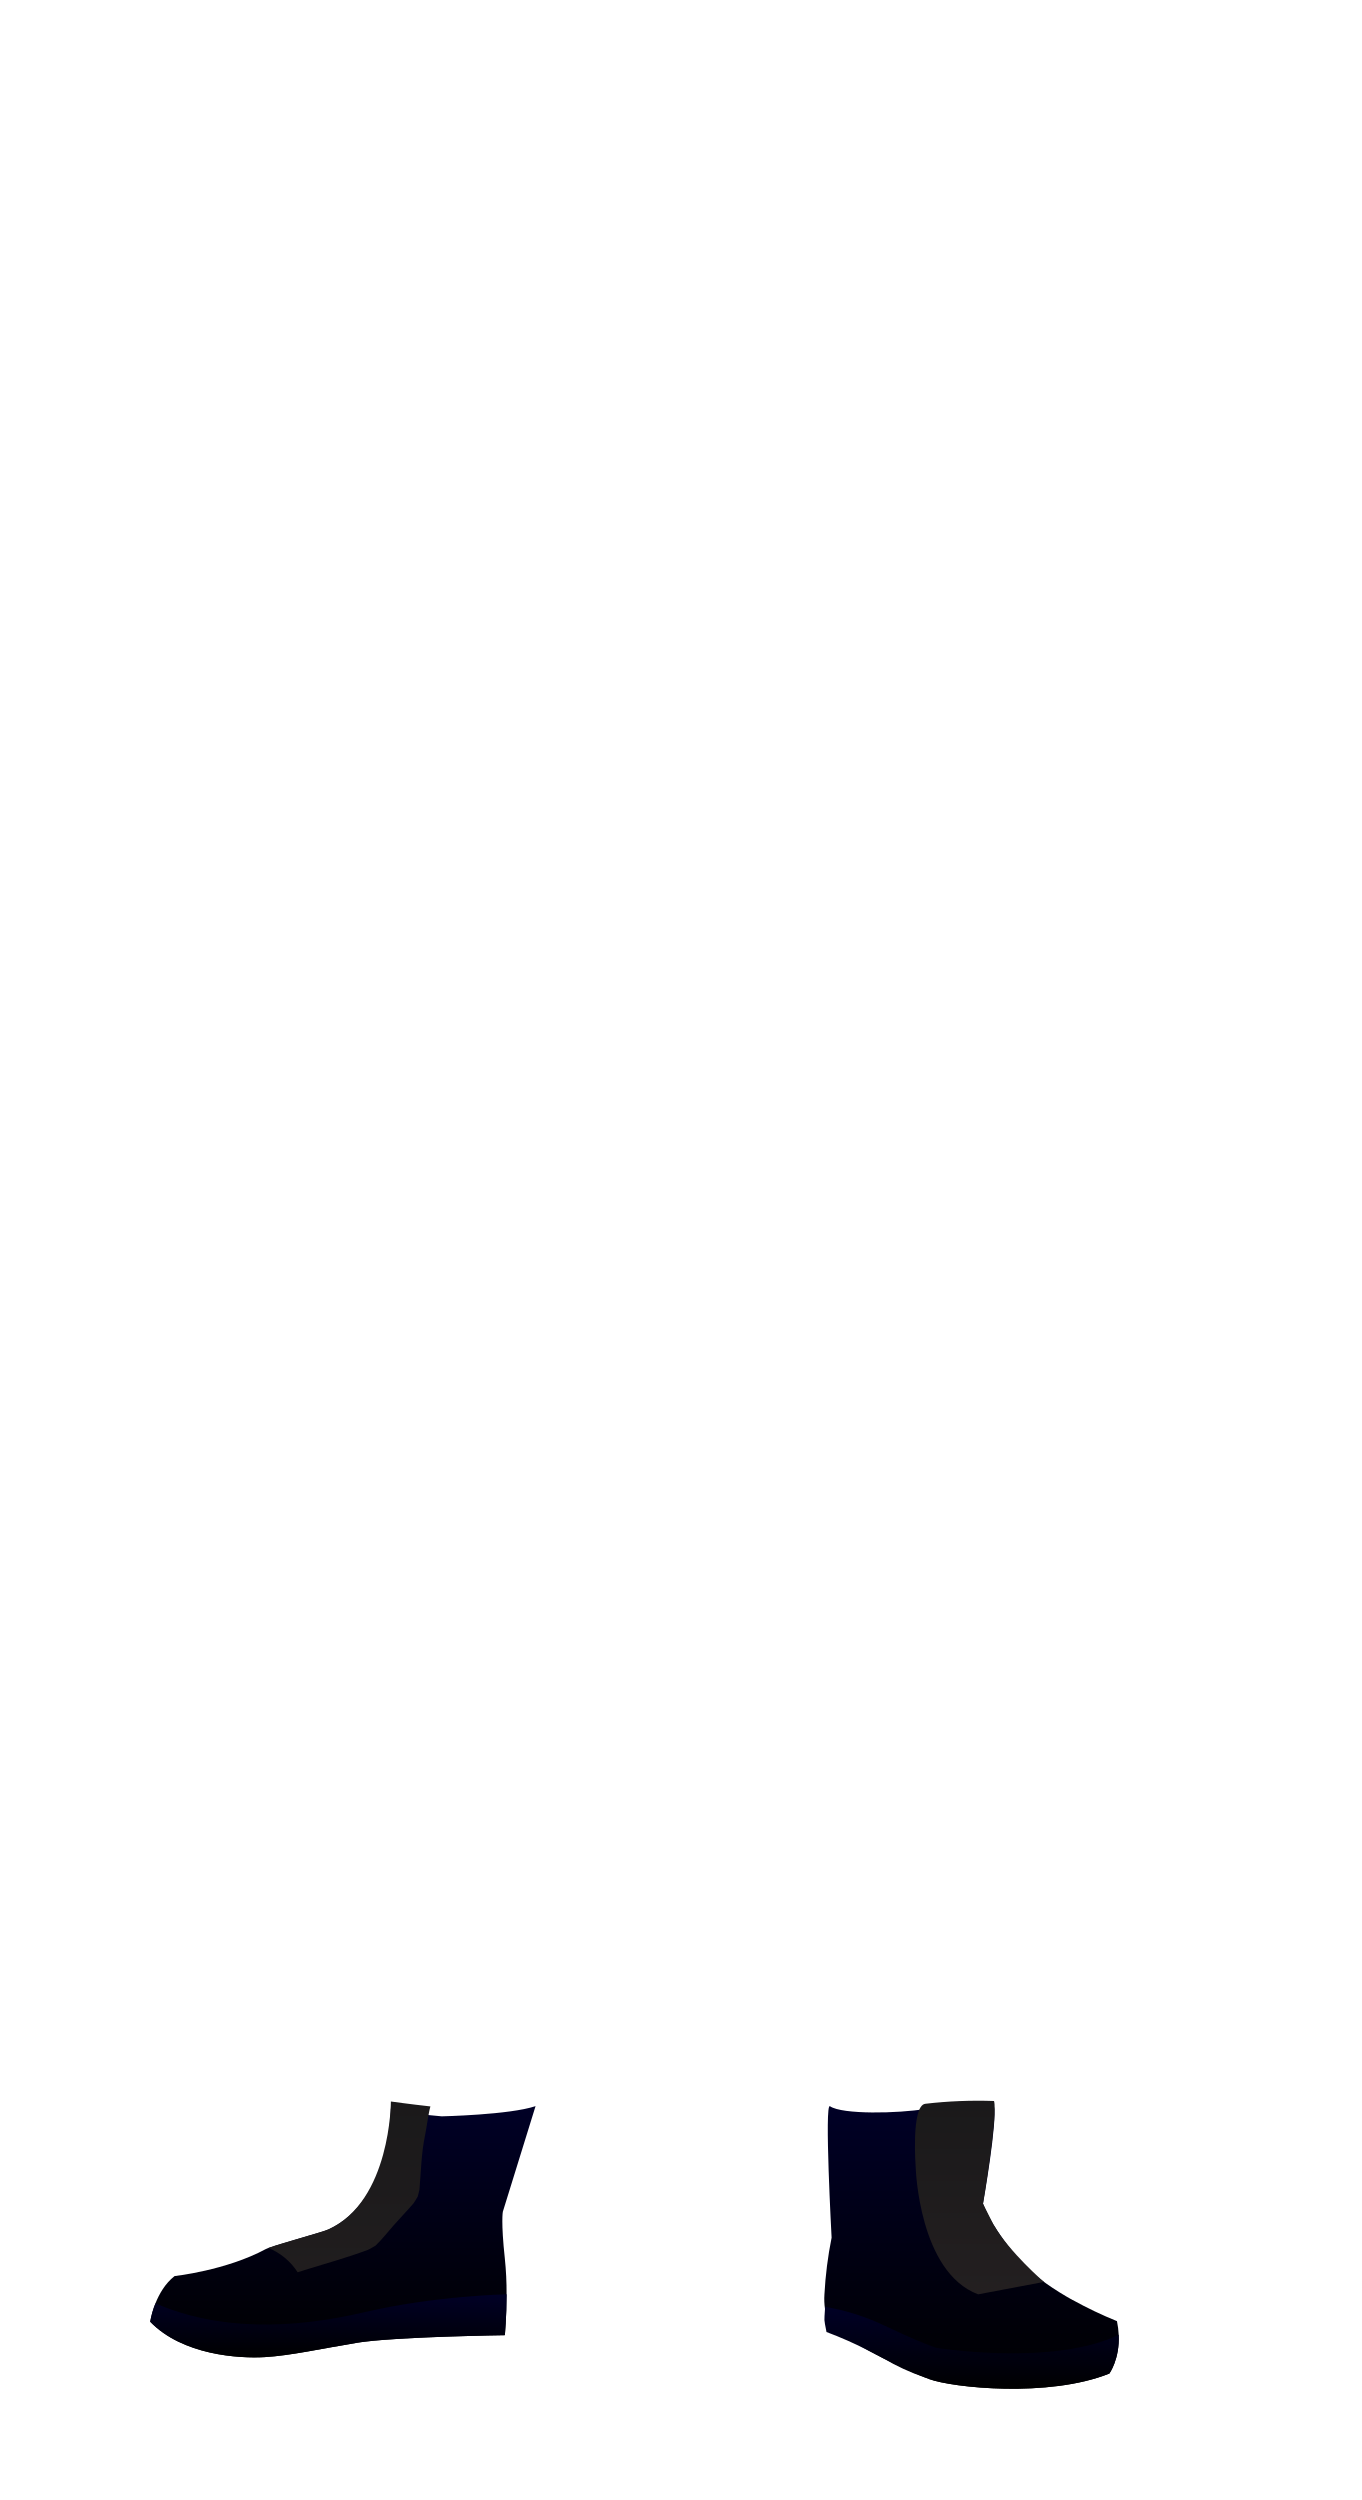
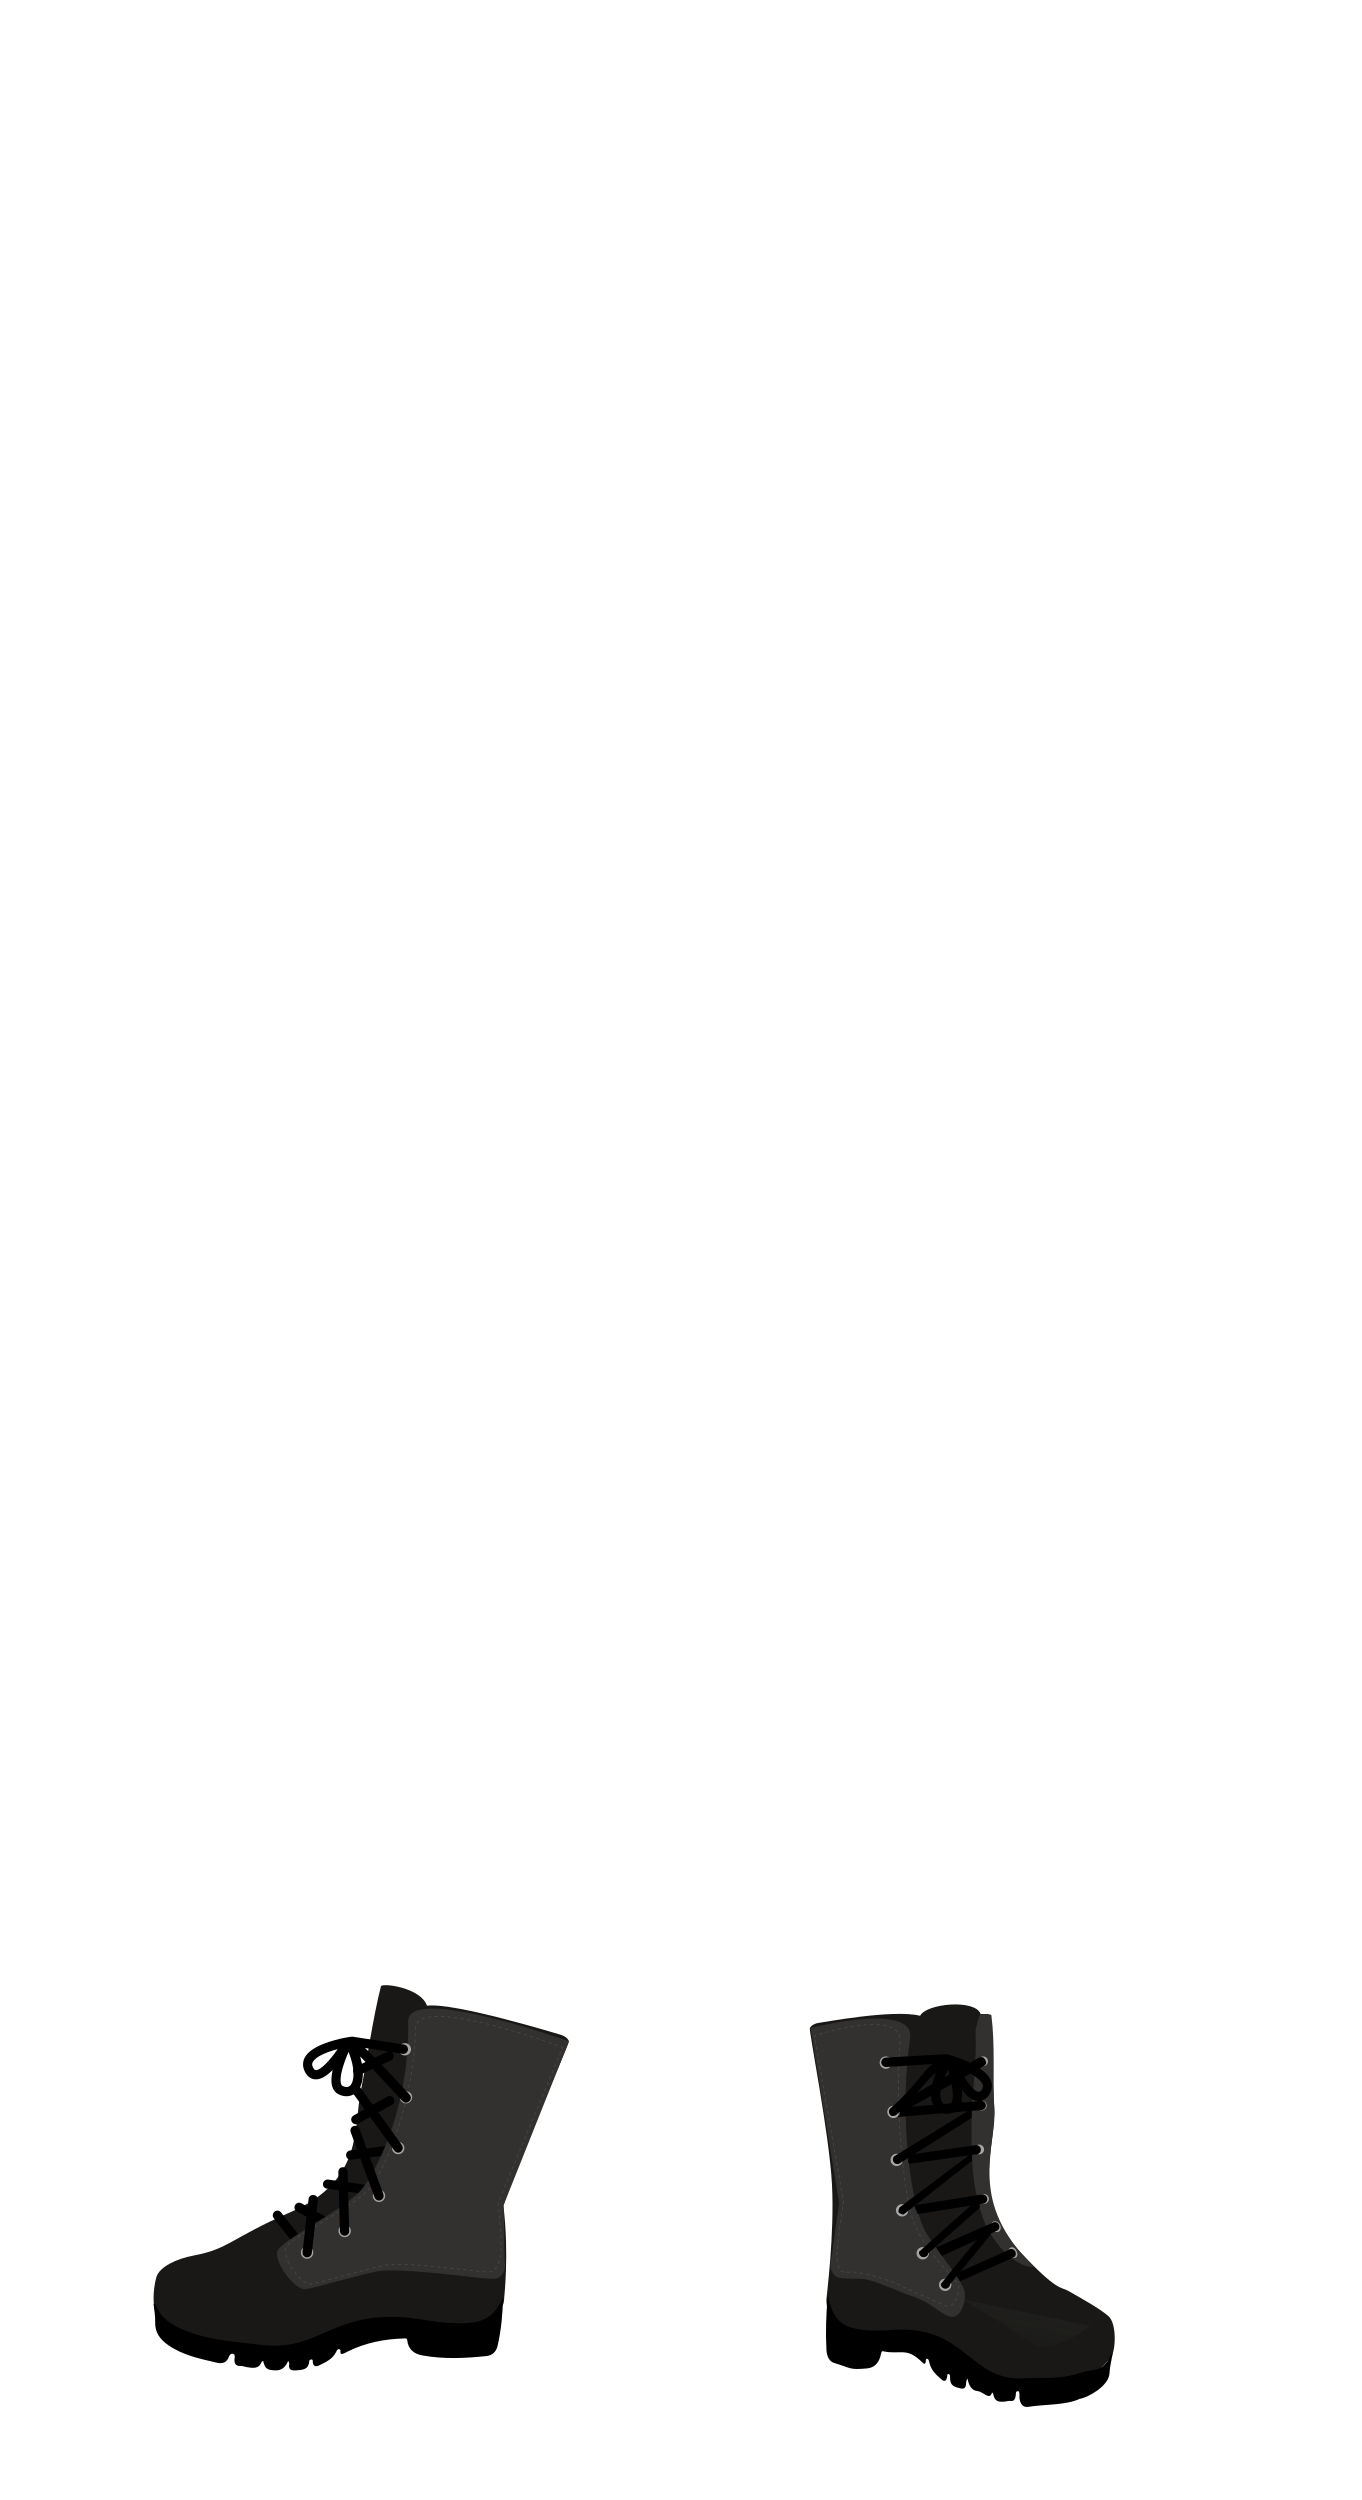
- <svg xmlns="http://www.w3.org/2000/svg" xmlns:xlink="http://www.w3.org/1999/xlink" viewBox="0 0 837.33 1537">
-   <defs>
-     <style>.cls-1{fill:none;}.cls-2,.cls-3,.cls-4,.cls-5,.cls-6,.cls-7{fill-rule:evenodd;}.cls-2{fill:url(#linear-gradient);}.cls-3{fill:url(#linear-gradient-2);}.cls-4{fill:url(#linear-gradient-3);}.cls-5{fill:url(#linear-gradient-4);}.cls-6{fill:url(#linear-gradient-5);}.cls-7{fill:url(#linear-gradient-6);}</style>
-     <linearGradient id="linear-gradient" x1="210.83" y1="1449.34" x2="210.83" y2="1294.86" gradientUnits="userSpaceOnUse">
-       <stop offset="0" />
-       <stop offset="1" stop-color="#000026" />
-     </linearGradient>
-     <linearGradient id="linear-gradient-2" x1="201.91" y1="1449.34" x2="201.91" y2="1410.56" xlink:href="#linear-gradient" />
-     <linearGradient id="linear-gradient-3" x1="597.28" y1="1468.61" x2="597.28" y2="1294.39" xlink:href="#linear-gradient" />
-     <linearGradient id="linear-gradient-4" x1="597.31" y1="1468.61" x2="597.31" y2="1418.2" xlink:href="#linear-gradient" />
-     <linearGradient id="linear-gradient-5" x1="602.14" y1="1410.56" x2="602.14" y2="1291.55" gradientUnits="userSpaceOnUse">
-       <stop offset="0.01" stop-color="#231f20" />
-       <stop offset="1" stop-color="#1a191a" />
-     </linearGradient>
-     <linearGradient id="linear-gradient-6" x1="214.83" y1="1451.65" x2="214.83" y2="1287.4" xlink:href="#linear-gradient-5" />
-   </defs>
-   <g id="Layer_2" data-name="Layer 2">
+ <svg xmlns="http://www.w3.org/2000/svg" version="1.1" id="Layer_1" x="0px" y="0px" viewBox="0 0 837.3 1537" style="enable-background:new 0 0 837.3 1537;" xml:space="preserve">
+   <style type="text/css">
+ 	.st0{fill:none;}
+ 	.st1{fill:#191816;}
+ 	.st2{fill:#33312F;}
+ 	.st3{fill:#A5A5A5;}
+ 	.st4{fill:none;stroke:#494745;stroke-width:0.5;stroke-miterlimit:10;}
+ 	.st5{fill:none;stroke:#494745;stroke-width:0.5;stroke-miterlimit:10;stroke-dasharray:2.006,2.006;}
+ 	.st6{fill:none;stroke:#494745;stroke-width:0.5;stroke-miterlimit:10;stroke-dasharray:1.999,1.999;}
+ 	.st7{opacity:0.36;fill-rule:evenodd;clip-rule:evenodd;fill:url(#SVGID_1_);}
+ </style>
+   <g id="Layer_2_00000042013076867634523310000015404559523770097321_">
    <g id="base">
-       <rect class="cls-1" width="837.33" height="1537" />
-     </g>
-     <g id="feet_03">
-       <path class="cls-2" d="M310.37,1388.52a202.19,202.19,0,0,1,1.08,22c0,14.11-1.08,25.13-1.08,25.13s-60,.83-85.93,4c-1.71.2-3.33.39-4.7.64-22.39,3.67-41.05,7.93-57,8.86s-50.51-1.22-70.4-21.75a54.94,54.94,0,0,1,3.24-11.31c2.25-5.64,5.92-12.2,11.75-16.76,0,0,31.6-3.43,55.9-16.51,4.11-2.2,34.59-10.29,38.65-12.15,38.41-17.55,38.41-74.22,38.41-74.22a223.48,223.48,0,0,0,31.28,4.67s41.74-.89,57.69-6.27l-20.12,64.93S307.92,1365.88,310.37,1388.52Z" />
-       <path class="cls-3" d="M311.45,1410.56c0,14.11-1.08,25.13-1.08,25.13s-68.29.93-90.63,4.61-41.05,7.93-57,8.86-50.51-1.22-70.4-21.75a54.94,54.94,0,0,1,3.24-11.31c38.6,16.8,83.67,15.92,128.1,5.53S311.45,1410.56,311.45,1410.56Z" />
-       <path class="cls-4" d="M687.77,1435.4c.73,14.94-5.73,23.86-5.73,23.86-37.38,15-96.46,8.71-110.86,3.38l0-.05c-1.13-.4-2.2-.79-3.23-1.18-7.2-2.84-12.25-5.44-24.55-11.32-3-1.47-6.27-3.18-9.55-5-12-6.81-24.15-15.09-24.15-15.09-1-5.29-2-7.69-2.5-10.48a41.87,41.87,0,0,1-.34-8.92,241.12,241.12,0,0,1,4.41-34.88s-4.53-83.29-1-80.82c7.45,5.24,42.2,4.43,58.48,1.71,21.22-3.54,42.27-1.71,42.27-1.71,2.45,7.93-6.66,60-6.66,60l.05.05a74.87,74.87,0,0,0,6.71,13.33l.05,0a143.41,143.41,0,0,0,17.69,23.32c8,8.67,19.74,16.41,30.52,22.44a.15.15,0,0,0,.1,0,251.41,251.41,0,0,0,27.23,13A53,53,0,0,1,687.77,1435.4Z" />
-       <path class="cls-5" d="M687.77,1435.4c.73,14.94-5.73,23.86-5.73,23.86-37.38,15-96.46,8.71-110.86,3.38l0-.05c-1.13-.4-2.2-.79-3.23-1.18a133.12,133.12,0,0,1-24.55-11.32c-3.28-1.86-6.51-3.52-9.55-5a244,244,0,0,0-25.72-11.37c-1.71-8.91-1.37-6-.93-14.2,0-.39.05-.84.05-1.28a138.44,138.44,0,0,1,37,11.76c7.54,3.63,13.81,6.42,18.66,8.48,8.33,3.52,12.59,4.94,12.59,4.94S647.6,1455,687.77,1435.4Z" />
-       <path class="cls-6" d="M641.79,1402.93l-40.42,7.63C565,1397,563,1333,563,1333s-3-38.47,5.85-39.59a278.6,278.6,0,0,1,42.27-1.71c2.45,7.93-6.81,63.13-6.81,63.13l6.76,13.38.05,0C620.8,1384.87,641.79,1402.93,641.79,1402.93Z" />
-       <path class="cls-7" d="M240.32,1292s0,61.1-38.41,78.65c-3.68,1.69-29.13,8.51-36.87,11.4A38.78,38.78,0,0,1,183,1397c1.43-.46,2.87-.94,4.31-1.39,12.93-4,26.14-7.63,38.85-12.39q2.44-1.21,4.77-2.64c4-3.85,7.35-8.19,11.05-12.39,4-4.58,8.27-8.94,12.24-13.55q1.41-2.09,2.64-4.28c.38-1.32.72-2.66,1-4,1-11.2,1.11-22.41,3.45-33.52.88-4.17,2.11-13.74,3.3-17.81C251.72,1293.61,240.32,1292,240.32,1292Z" />
+       <rect class="st0" width="837.3" height="1537" />
    </g>
  </g>
+   <g>
+     <path class="st1" d="M96.1,1400.1c-2,7.1-2.6,18.9,0.3,22.4s20.1,20.5,64.5,21.1c44.4,0.7,41.5-19,79-17.1s41.2,5.8,52.5,3.3   c11.4-2.5,17.2-11.6,17.4-14.9c0.2-3.3,3.3-28.3-0.3-58.9c10.6-33.5,40.6-99.2,40.2-101.1c-0.5-1.9-3.3-3.5-4.9-3.9   s-65.1-20-82.3-17.9c-3.8-11.2-27.7-14.2-28.3-11.9c-4.7,18.2-8.7,46.2-12.3,63.9c-4.7,23.1,1.8,55.3-43,74.8   c-37.5,16.4-37.8,22.6-59.8,26.8C108.8,1388.6,98,1393.5,96.1,1400.1z" />
+     <g>
+       <path d="M205.1,1371.7c-0.4,0-0.8-0.1-1.2-0.3l-21.4-11.8c-1.4-0.8-1.9-2.5-1.1-3.9c0.8-1.4,2.5-1.9,3.9-1.1l21.4,11.8    c1.4,0.8,1.9,2.5,1.1,3.9C207.3,1371.2,206.2,1371.7,205.1,1371.7z" />
+     </g>
+     <g>
+       <path d="M184.4,1382.8c-0.8-0.1-1.5-0.4-2.1-1.1l-14-18c-1-1.2-0.7-3,0.5-4s3.1-0.7,4,0.5l14,18c1,1.2,0.7,3-0.5,4    C185.8,1382.6,185.1,1382.8,184.4,1382.8z" />
+     </g>
+     <g>
+       <path d="M218.6,1306c-0.9-0.1-1.8-0.6-2.3-1.5c-0.8-1.4-0.3-3.1,1.1-3.9l20.8-11.6c1.4-0.8,3.1-0.3,3.9,1.1    c0.8,1.4,0.3,3.1-1.1,3.9l-20.8,11.6C219.7,1305.9,219.1,1306,218.6,1306z" />
+     </g>
+     <path d="M94.4,1416.4c1.9,0.4,1.8,2.2,2.5,3.4c4.3,7.6,11.6,11,19.3,13.9c10.7,4,22,5.4,33.3,6.6c4.9,0.5,9.7,1.4,14.6,1.7   c9.8,0.7,19.1-1,28.2-4.8c10.3-4.3,20.5-9.3,31.7-11.3c10.2-1.9,20.4-2,30.8-0.5c11.4,1.7,23,3.8,34.7,2.6   c8.8-0.8,15-5.3,18.7-13.3c0.3-0.6,0.3-1.4,1-1.7c-0.1,9.7-1.1,19.4-3.2,28.9c-0.8,3.9-3.3,6.2-6.9,6.6c-13.2,1.4-26.4,2-39.5-0.4   c-5-0.9-8.6-3.7-9.2-9.1c-0.2-1.8-1.3-1.3-2.2-1.3c-11.8,0.3-23.3,2.6-34,7.8c-1,0.5-2,1.1-3.1,1.5c-0.8,0.3-1.6,0.5-1.8-0.7   c-0.2-0.7,0.5-1.7-0.7-2c-1.2-0.2-1.6,0.9-1.9,1.6c-2.1,4.4-6.2,6.2-10.2,8.2c-1.9,1-3.9,1.2-4.2-1.9c-0.1-0.6,0.3-1.5-0.8-1.6   c-0.8,0-1.4,0.5-1.4,1.2c-0.4,5.3-4.4,5.2-8.2,5.5c-2.6,0.2-4.7-0.3-4.1-3.7c0.1-0.6-0.1-1.2-0.6-2.2c-1.6,3.8-3.9,6.1-8.1,5.9   c-4.9-0.2-6.2-1-7.3-5.8c-0.3,0.2-0.8,0.2-0.9,0.5c-1.8,4.8-5.7,3.8-9.3,3.3c-1.2-0.2-2.5-0.8-3.7-0.7c-3.4,0.1-3.9-1.8-3.7-4.6   c0.1-1,0.5-2.5-1-2.9c-1.3-0.3-2.1,0.9-2.5,1.9c-1.3,3.6-4,4.4-7.3,3.6c-10.3-2.4-20.8-4.5-29.8-10.7c-5.2-3.6-8.5-7.9-8.2-14.6   C95.5,1423.8,94.8,1420.1,94.4,1416.4z" />
+     <g>
+       <path d="M224,1348.8c-0.1,0-0.1,0-0.2,0l-22.8-3.2c-1.6-0.2-2.7-1.7-2.4-3.2c0.2-1.6,1.7-2.6,3.2-2.4l22.8,3.2    c1.6,0.2,2.7,1.7,2.4,3.2C226.8,1347.8,225.5,1348.9,224,1348.8z" />
+     </g>
+     <g>
+       <path d="M219.7,1276c-1-0.1-1.9-0.7-2.4-1.7c-0.7-1.4,0-3.1,1.4-3.8l19.3-9c1.4-0.7,3.1,0,3.8,1.4s0,3.1-1.4,3.8l-19.3,9    C220.6,1276,220.1,1276,219.7,1276z" />
+     </g>
+     <g>
+       <path d="M215.4,1327.8c-1.3-0.1-2.5-1.1-2.6-2.5c-0.2-1.6,0.9-3,2.5-3.2l20.8-2.6c1.6-0.2,3,0.9,3.2,2.5s-0.9,3-2.5,3.2l-20.8,2.6    C215.7,1327.8,215.6,1327.8,215.4,1327.8z" />
+     </g>
+     <path class="st2" d="M306.7,1400.2c-1,1.5-8.9,0.6-15.9-0.2c-7-0.8-47.6-5.8-58.8-3.6s-37.4,9.9-43.9,11s-19.7-16.4-17.6-23.3   c2-6.9,43.3-26.5,52.7-39.1c10.1-13.6,28.8-52.3,27.7-102.2c-0.5-23.3,98.9,12.2,98.9,12.2l-40.3,101c0.6,7.4,0.5,32,0.9,36.5   C310.8,1397.8,306.7,1400.2,306.7,1400.2z" />
+     <circle class="st3" cx="188.8" cy="1384.9" r="3.8" />
+     <circle class="st3" cx="211.9" cy="1371.6" r="3.8" />
+     <circle class="st3" cx="233" cy="1350" r="3.8" />
+     <circle class="st3" cx="244.8" cy="1320.6" r="3.8" />
+     <circle class="st3" cx="249.6" cy="1289.4" r="3.8" />
+     <circle class="st3" cx="248.9" cy="1259.9" r="3.8" />
+     <g>
+       <g>
+         <path class="st4" d="M345,1258.4c0.6,0.2,0.9,0.3,0.9,0.3l-0.4,0.9" />
+         <path class="st5" d="M344.8,1261.5l-38.5,92.7c0,0,2.9,29.2,1.4,34c-1.4,4.8-4.1,7.8-4.1,7.8c-0.9,1.4-8,0.6-14.3-0.1     s-42.9-5.4-53-3.2c-10.1,2.2-39.1,10.5-45,11.6c-5.9,1-17.6-15.5-15.8-22s44.5-26.3,53-38.3c9.1-13,25.9-51.4,27-96.9     c0.5-20,75.6,6.2,88.5,10.9" />
+       </g>
+     </g>
+     <g>
+       <path d="M232.8,1352.9c-1.1-0.1-2.1-0.8-2.5-1.9l-14.7-40.2c-0.5-1.5,0.2-3.1,1.7-3.7c1.5-0.5,3.1,0.2,3.7,1.7l14.7,40.2    c0.5,1.5-0.2,3.1-1.7,3.7C233.6,1352.9,233.2,1352.9,232.8,1352.9z" />
+     </g>
+     <g>
+       <path d="M211.7,1374.5c-1.5-0.1-2.6-1.3-2.7-2.8l-1-36.4c0-1.6,1.2-2.9,2.8-2.9s2.9,1.2,2.9,2.8l1,36.4c0,1.6-1.2,2.9-2.8,2.9    C211.9,1374.5,211.8,1374.5,211.7,1374.5z" />
+     </g>
+     <g>
+       <path d="M188.6,1387.8h-0.1c-1.6-0.2-2.7-1.6-2.5-3.2l3.7-32.6c0.2-1.6,1.5-2.8,3.2-2.5c1.6,0.2,2.7,1.6,2.5,3.2l-3.7,32.6    C191.4,1386.8,190.1,1387.9,188.6,1387.8z" />
+     </g>
+     <g>
+       <path d="M249.4,1292.7c-0.7-0.1-1.4-0.4-1.9-0.9c-9.3-10.2-19.4-20.9-26.1-27.5c3.3,11.1,1.4,18.4-2.1,21.9    c-2.9,2.8-7.1,3.4-11.1,1.4c-1.9-0.9-3.2-2.5-3.9-4.7c-0.9-2.7-0.6-6.4,0.2-10.2c-3.4,3.3-7,5.8-10.4,5.7c-1.9,0-4.7-0.9-6.6-4.6    c-1.5-2.9-1.6-5.9-0.2-8.7c3.7-7.3,17.8-10.9,24.8-12.3c0,0,0-0.1,0.1-0.1l0.1,0.1c1.8-0.4,3.2-0.6,3.7-0.6l0.4-0.1l32,4.9    c1.6,0.2,2.6,1.7,2.4,3.3c-0.2,1.6-1.7,2.6-3.3,2.4l-23.1-3.6c5.4,5.1,13.8,13.9,27.4,28.7c1.1,1.2,1,3-0.2,4    C250.9,1292.5,250.1,1292.8,249.4,1292.7z M214.3,1261.5c-3.1,7.1-5.9,15.7-4.6,19.7c0.3,0.9,0.7,1.1,1,1.3    c1.9,0.9,3.4,0.8,4.6-0.3C217.9,1279.5,218.5,1272.1,214.3,1261.5z M207.6,1259.8c-6.8,1.8-13.6,4.6-15.3,8    c-0.4,0.7-0.7,1.7,0.2,3.4c0.8,1.5,1.4,1.5,1.7,1.5C197.1,1272.8,202.7,1266.9,207.6,1259.8z" />
+     </g>
+     <g>
+       <path d="M244.6,1323.4c-0.8-0.1-1.6-0.5-2.1-1.2l-26.1-36.1c-0.9-1.3-0.6-3.1,0.6-4c1.3-0.9,3.1-0.6,4,0.6l26.1,36.1    c0.9,1.3,0.6,3.1-0.6,4C245.9,1323.3,245.2,1323.5,244.6,1323.4z" />
+     </g>
+   </g>
+   <g>
+     <path class="st1" d="M681.3,1423.8c5.7,4.7,4.6,22.8,1.4,25.9c-3.3,3.1-11.2,19.4-55.4,14.6c-48.1-5.2-28.5-22.2-55.2-26   c-37.2-5.4-41.4-2-52.4-5.9c-11-3.9-11.8-15.6-11.6-18.9c0.2-3.3,5-39.8,3.4-70.6c-1.7-31.4-14.3-94.2-13.6-96   c0.7-1.8,3.7-3.1,5.3-3.2s45.7-8.6,62.5-4.4c3.6-7.5,33.8-10.5,37.2-1.1c4.7,0,4.9-0.1,5,0.6c2.4,18.6,2,38.6,3.4,56.6   c1.8,23.5-16.2,54.9,16.3,89.5c22.5,24.1,24.8,21,29.1,23.5C665.6,1413.5,675.6,1419,681.3,1423.8z" />
+     <path class="st2" d="M599.8,1248.8c0.7,18-1.7,33.7-2.5,51.8c-0.2,23-0.4,46,8.8,67.6c1.9,3.8,9.3,16.4,17.2,21.2   c8.3,5,9.7,4.1,12.2,4.2c-41-40.3-23.1-71.1-24.3-98.1c-0.9-18,0.7-37.9-1.7-56.5c-0.1-0.7-2-0.7-6.7-0.7   C602.5,1237.3,600,1246.1,599.8,1248.8z" />
+     <path class="st3" d="M620.3,1386.2c0.9,1.7,2.7,2.5,4.1,1.8c1.4-0.7,1.3-2.6,0.5-4.3c-0.9-1.7-2.3-2.5-3.7-1.9   C619.9,1382.6,619.4,1384.5,620.3,1386.2z" />
+     <g>
+       <path d="M582.3,1405.9c0.8,0,1.6-0.2,2.2-0.8l39.2-17.5c1.1-1.1,1.1-2.9,0-4.1c-1.1-1.1-2.9-1.1-4.1,0l-39.2,17.5    c-1.1,1.1-1.1,2.9,0,4.1C581,1405.6,581.6,1405.9,582.3,1405.9z" />
+     </g>
+     <ellipse transform="matrix(0.866 -0.5 0.5 0.866 -602.4774 489.5594)" class="st3" cx="612.3" cy="1369" rx="2.8" ry="3.5" />
+     <path class="st2" d="M513.6,1399.3c0.8,1.6,8.8,1.7,15.8,1.7c7,0.1,21.9,7.6,32.7,11.2c10.8,3.6,15.5,10.2,21.8,12   s10.3-8.3,9.1-15.4c-1.2-7.1-16.4-23.5-24.2-37.2c-8.4-14.8-16.5-68.9-9.3-118.3c3.4-23.1-61.2-6.5-61.2-6.5l17.7,108.2   c-1.5,7.3-4.4,31.7-5.3,36.1C509.8,1396.5,513.6,1399.3,513.6,1399.3z" />
+     <circle class="st3" cx="605" cy="1351.9" r="3" />
+     <circle class="st3" cx="602" cy="1321.5" r="3" />
+     <circle class="st3" cx="603.6" cy="1294.5" r="3" />
+     <circle class="st3" cx="604.4" cy="1267.3" r="3" />
+     <g>
+       <path d="M604.5,1297c0.8-0.4,1.5-1.2,1.6-2.2c0.2-1.6-0.9-3-2.5-3.2l-53.2,4.4c-1.6-0.2-3,0.9-3.2,2.5c-0.2,1.6,0.9,3,2.5,3.2    l53.2-4.4C603.5,1297.4,604,1297.3,604.5,1297z" />
+     </g>
+     <path d="M684.1,1446.8c-1.6,0.2-1.7,2.3-2.4,3.6c-4.4,8-10.5,6-17.1,8.3c-9.3,3.2-18.7,3.4-28.1,3.3c-4,0-8.1,0.4-12.1,0.2   c-8.1-0.5-15.5-3.4-22.6-8.9c-8-6.1-15.7-12.9-24.6-16.7c-8.1-3.4-16.5-4.7-25.2-4.3c-9.6,0.5-19.2,1.4-28.7-1.3   c-7.1-2-11.7-7.8-13.8-17.3c-0.2-0.7-0.1-1.6-0.6-2c-1,11-1.4,22-0.8,32.9c0.2,4.5,2,7.4,4.9,8.2c10.6,3.2,9,4.3,20.1,3.3   c4.2-0.4,7.5-3.1,8.6-9.2c0.4-2,1.2-1.3,1.9-1.2c9.7,1.8,13.4-2.2,21.6,5c0.8,0.7,1.5,1.4,2.3,2.1c0.6,0.5,1.2,0.8,1.6-0.5   c0.2-0.8-0.2-2,0.8-2.1c1-0.1,1.2,1.2,1.4,2.1c1.2,5.2,4.4,7.8,7.4,10.5c1.4,1.3,3,1.8,3.6-1.6c0.1-0.7,0-1.7,0.8-1.7   c0.6,0,1.1,0.8,1,1.6c-0.3,6,3,6.4,6.1,7.2c2.1,0.6,3.8,0.3,3.8-3.6c0-0.7,0.3-1.4,0.8-2.4c0.9,4.4,2.5,7.3,6,7.7   c4,0.4,7.6,6.1,9.1,0.9c0.2,0.2,0.6,0.4,0.7,0.7c0.9,5.7,4.2,5,7.3,4.9c1-0.1,2.1-0.6,3.1-0.4c2.8,0.5,3.4-1.6,3.6-4.7   c0.1-1.2,0.2-1.1,1.4-1.3c1.1-0.2,0.6,3.4,0.8,4.6c0.7,4.2,2.8,5.5,5.6,5c8.8-1.5,23.2-0.9,31.4-4.9c4.8-0.6,17.8-7.8,18.3-15.5   C682.3,1455,683.4,1450.9,684.1,1446.8z" />
+     <g>
+       <path d="M564.2,1361.2l40-6.4c1.6,0,2.8-1.3,2.8-2.9c0-1.6-1.4-2.8-2.9-2.8l-41.3,6.6C561.3,1355.7,563.5,1358.9,564.2,1361.2z" />
+     </g>
+     <g>
+       <path d="M606.1,1268.9c0.5-1-0.1-1.9-0.6-2.9c-0.8-1.4-2.5-1.7-3.9-0.8l-46.9,26.6c-1.4,1-1.9,2.9-1.1,4.3    c0.8,1.4,2.5,1.7,3.9,0.8l47.6-26.9C605.5,1269.8,605.9,1269.3,606.1,1268.9z" />
+     </g>
+     <g>
+       <path d="M600.4,1324.5c1.3-0.1,2.5-1.1,2.6-2.5c0.2-1.6-0.9-3-2.5-3.2l-40.6,5.8c-1.6-0.2-2.3,5.5-0.7,5.7l40.6-5.8    C600,1324.5,600.2,1324.5,600.4,1324.5z" />
+     </g>
+     <circle class="st3" cx="581.1" cy="1404.7" r="3.8" />
+     <circle class="st3" cx="554.6" cy="1358.9" r="3.8" />
+     <circle class="st3" cx="551.3" cy="1327.9" r="3.8" />
+     <circle class="st3" cx="549.3" cy="1298.4" r="3.8" />
+     <circle class="st3" cx="544.6" cy="1268.1" r="3.8" />
+     <g>
+       <g>
+         <path class="st4" d="M501.7,1251.2c-0.6,0.2-0.9,0.3-0.9,0.3l0.2,1" />
+         <path class="st6" d="M501.2,1254.4l17.4,99.3c0,0-4.5,28.7-4.1,33.7s1.8,8.2,1.8,8.2c0.4,1.5,4.8,1.4,8.7,1.3     c3.9-0.1,21.9,4.6,27.8,7.8c5.9,3.2,25.4,11.3,28.9,13s8.1-5,7.6-11.7c-0.5-6.7-24.7-21.1-30.4-49.9c-2.8-14.2-9-55.3-5.5-100.5     c1.5-19.4-41.2-7.6-50.8-4.7" />
+       </g>
+     </g>
+     <g>
+       <path d="M556,1361.1l41.7-32.8c-0.1-1.4-0.1-2.7-0.2-4.6l-44.4,33.4c-0.7,1.4-1.3,2.9,0.1,3.6    C553.5,1360.9,555.4,1362.1,556,1361.1z" />
+     </g>
+     <g>
+       <path d="M547.2,1300.1c-1-1.2-0.9-3,0.3-4c15.2-13.1,19.8-22.7,25.8-27.1l-28.5,1.8c-1.6,0-2.9-1.2-3-2.8c0-1.6,1.2-2.9,2.8-3    l37.5-2.1l0.4,0.1c0.5,0.1,1.8,0.5,3.6,1.1l0.1-0.1c0,0,0,0.1,0,0.1c6.8,2.2,20.3,7.6,23.1,15.3c1,2.9,0.6,5.8-1.3,8.6    c-2.4,3.5-5.2,4-7.1,3.7c-3.3-0.3-6.6-3.2-9.6-7c0.4,3.9,0.2,7.5-1.1,10.1c-1,2-2.5,3.5-4.4,4.1c-4.3,1.5-8.3,0.5-10.8-2.7    c-3.1-3.8-4.1-11.3,0.5-22c-7.4,5.7-13.9,17-24.4,26c-0.6,0.5-1.3,0.7-2,0.7C548.5,1301.1,547.7,1300.8,547.2,1300.1z     M579.5,1292.9c1,1.3,2.5,1.6,4.5,0.9c0.3-0.1,0.7-0.3,1.1-1.2c1.7-3.7,0-12.7-2.2-20.1C577.4,1282.5,577.2,1290,579.5,1292.9z     M601.6,1286.1c0.2,0,0.9,0.1,1.9-1.3c1.1-1.5,0.9-2.6,0.6-3.3c-1.3-3.6-7.8-7.2-14.2-9.8C593.8,1279.3,598.6,1285.8,601.6,1286.1    z" />
+     </g>
+     <g>
+       <path d="M551.6,1330.5c0.8,0,1.6-0.3,2.2-0.9l43.6-27.5c-0.1-1.7,0.1-3.1-0.3-5.5l-47.4,29.1c-1.1,1.2-1,3,0.2,4.1    C550.3,1330.2,551,1330.4,551.6,1330.5z" />
+     </g>
+     <circle class="st3" cx="567.3" cy="1385.3" r="3.8" />
+     <g>
+       <path d="M567.7,1387.7c1.5,0.1,2.8-1,3-2.4l31.7-28c0.2-1.6-1.3-6.5-1.6-4.9l-35.8,32c-0.2,1.6,0.8,3,2.4,3.3    C567.6,1387.7,567.6,1387.7,567.7,1387.7z" />
+     </g>
+     <g>
+       <path d="M581.1,1407.1c0,0,0.1,0,0.1,0c1.6,0,2.9-1.3,2.9-2.8l25-30.5c0-1.6-3.3-4.8-3.3-3.2l-27.4,33.6    C578.4,1405.7,579.6,1407,581.1,1407.1z" />
+     </g>
+   </g>
+   <linearGradient id="SVGID_1_" gradientUnits="userSpaceOnUse" x1="625.948" y1="1445.873" x2="633.168" y2="1410.536">
+     <stop offset="2.412281e-02" style="stop-color:#191816" />
+     <stop offset="0.952" style="stop-color:#454C4C;stop-opacity:0.2" />
+   </linearGradient>
+   <path class="st7" d="M670.1,1429.9c0,0-12.4,10.9-28.5,12.9c-7.3,0.9-14.9-9-29.7-17c-17.6-9.4-14.4-9.7-20.3-12.2" />
+   <g>
+     <path d="M579.2,1386.9l32.9-15.1c1.6-0.3,2.6-1.8,2.3-3.3c-0.3-1.6-1.8-2.6-3.3-2.3l-35.5,15.5   C576.4,1382.8,577.8,1385.5,579.2,1386.9z" />
+   </g>
</svg>
